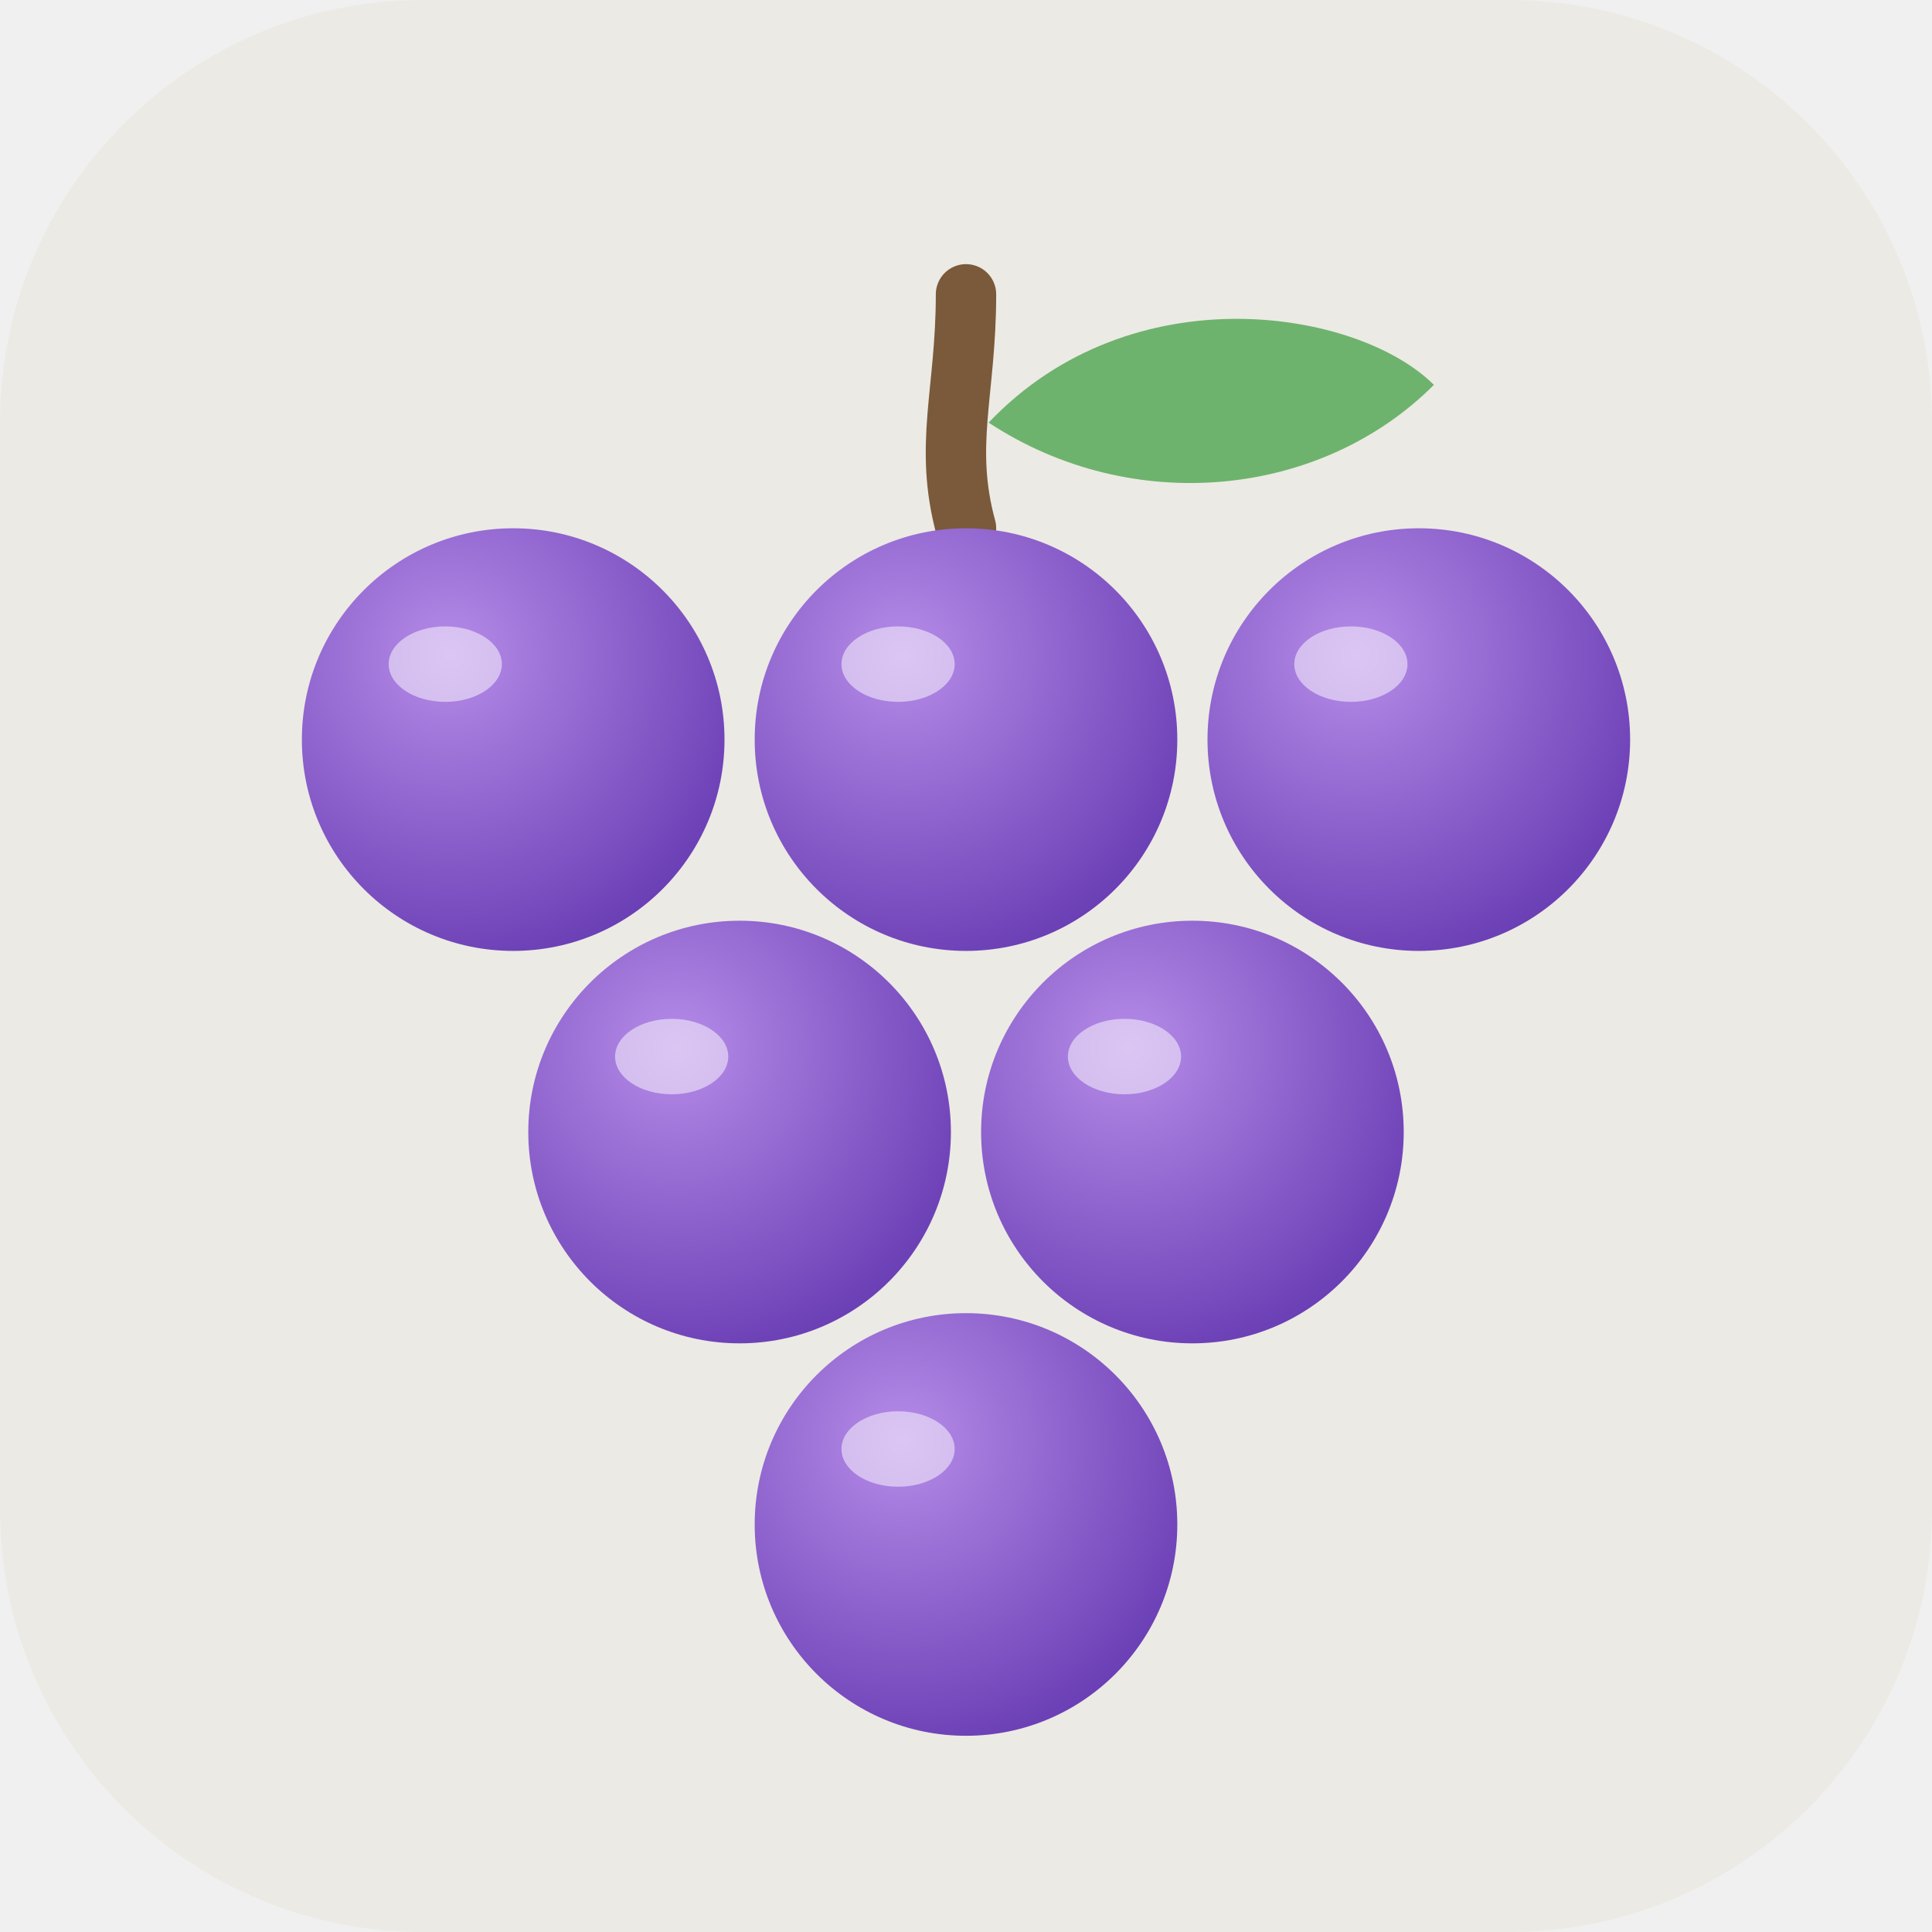
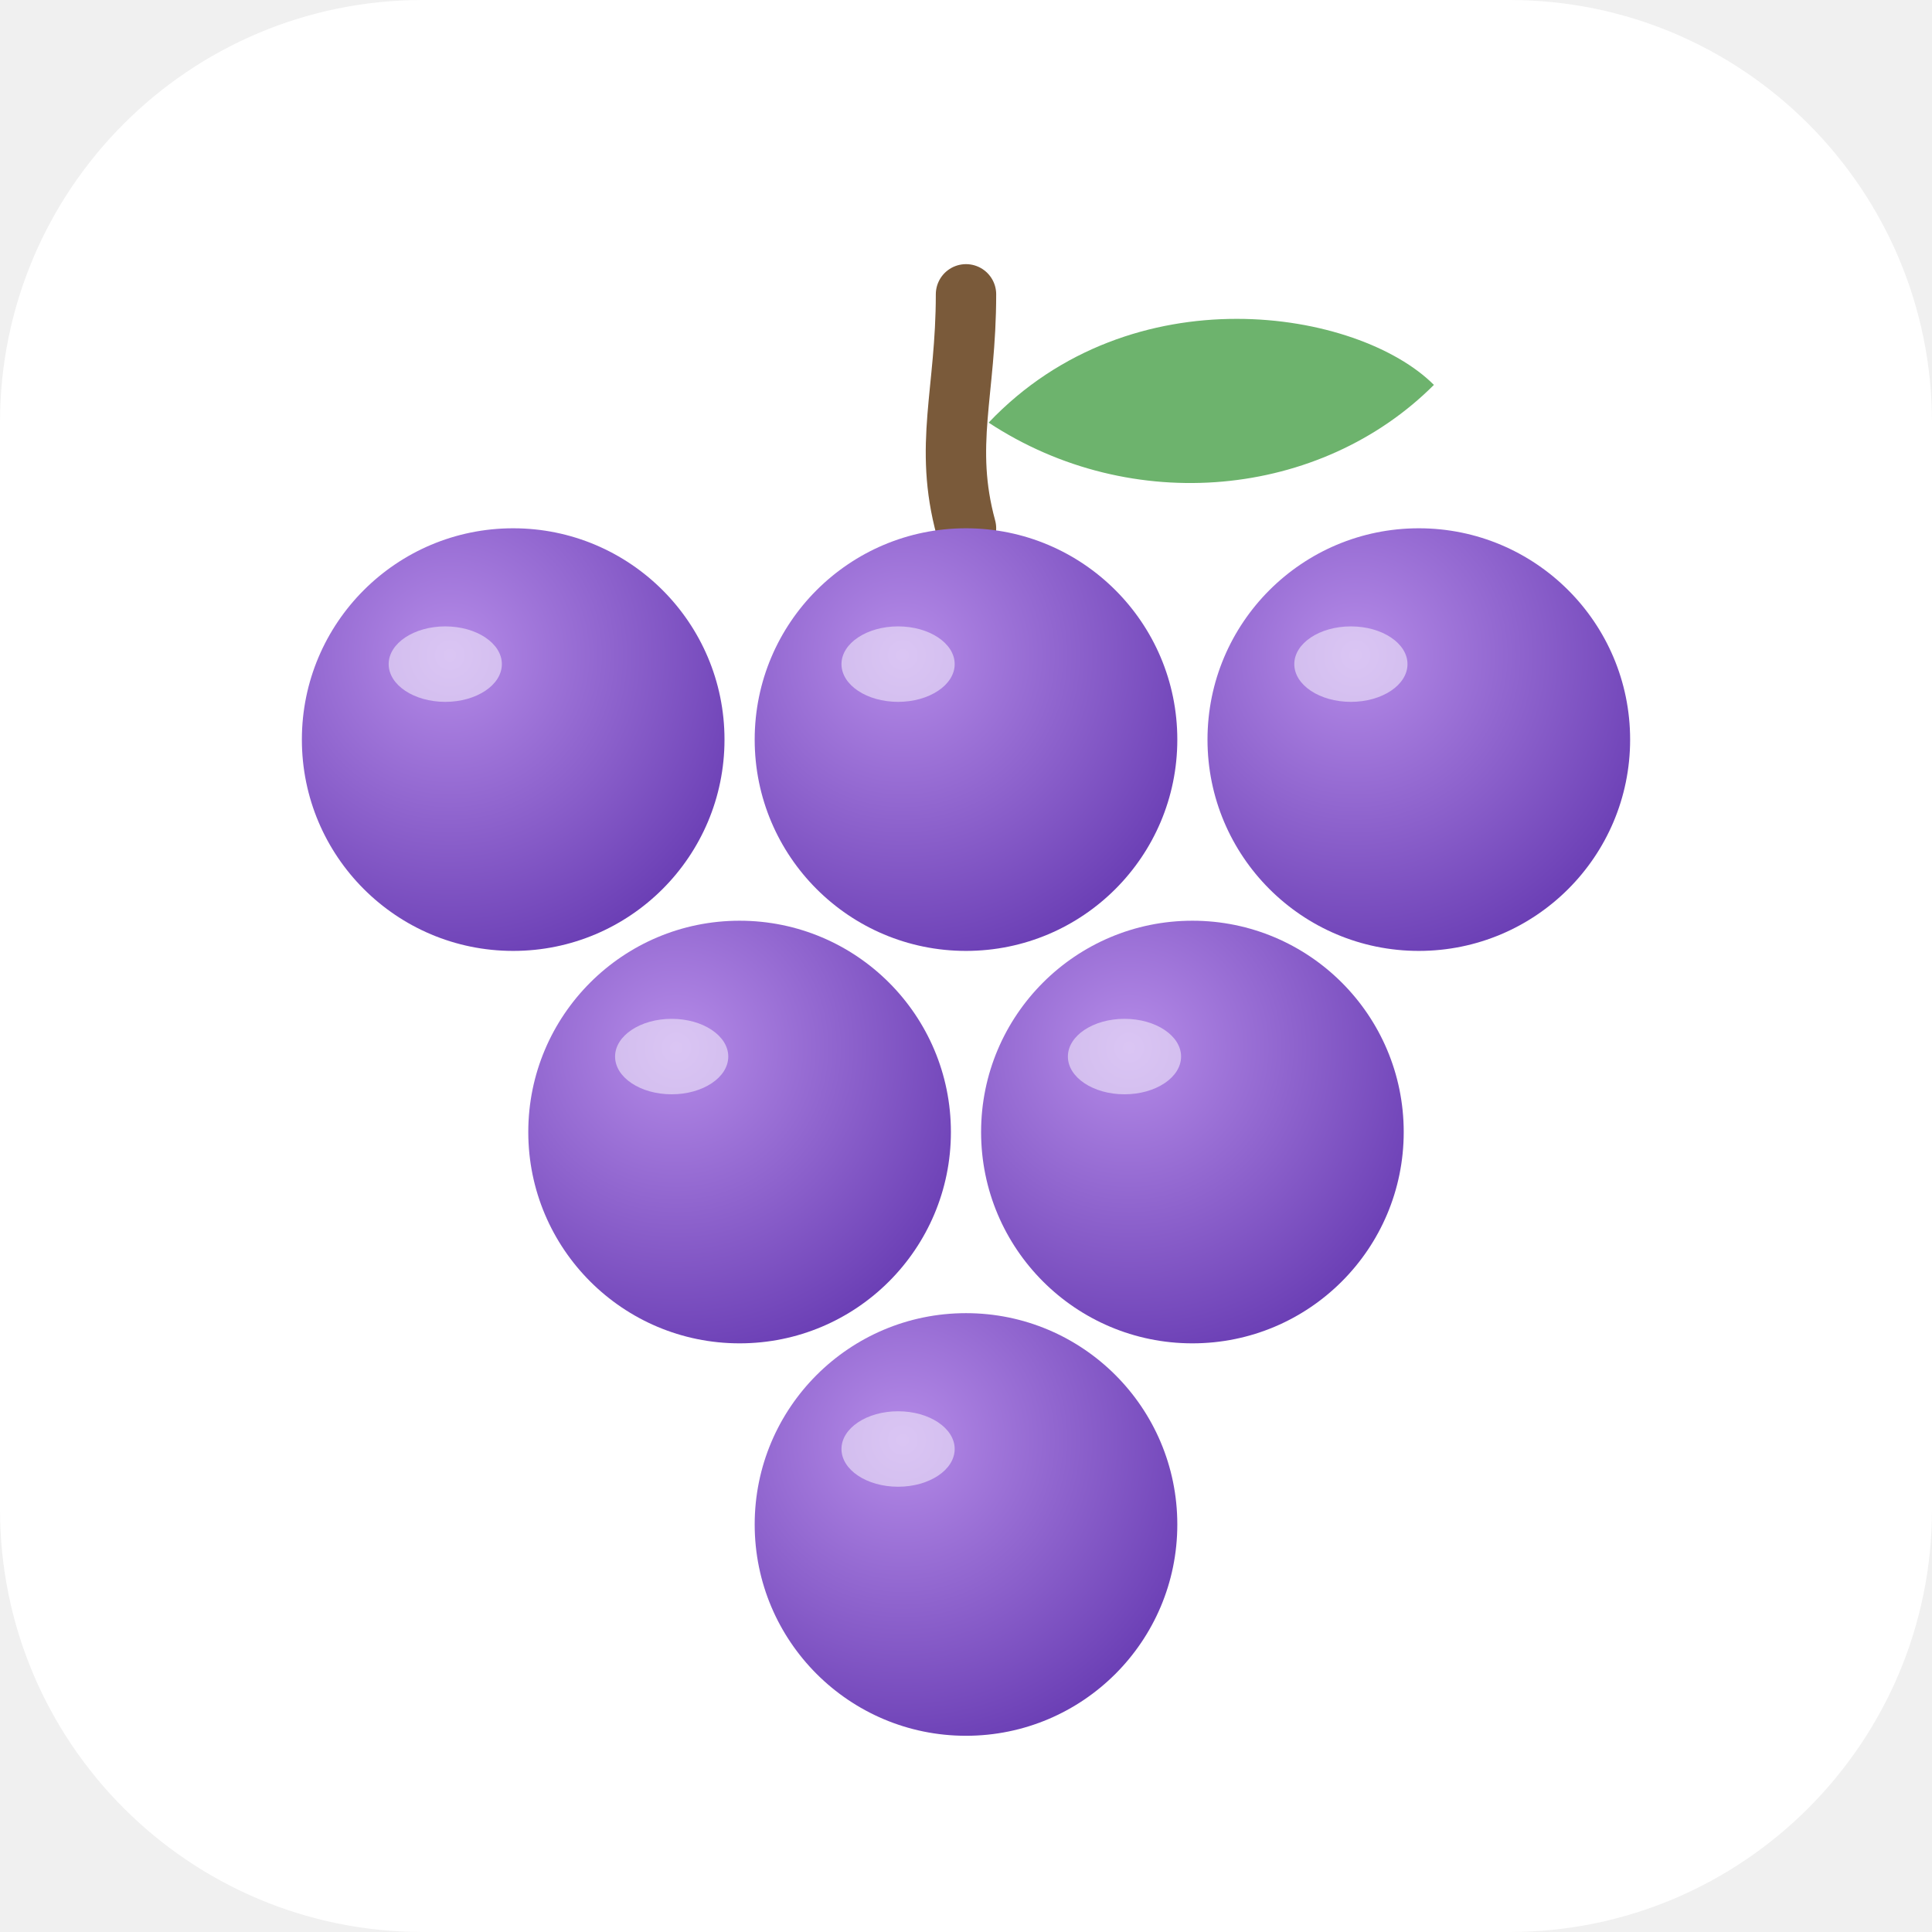
<svg xmlns="http://www.w3.org/2000/svg" viewBox="0 0 512 512">
  <defs>
    <radialGradient id="g" cx="35%" cy="30%" r="75%">
      <stop offset="0" stop-color="#B58BE8" />
      <stop offset="1" stop-color="#6B3FB5" />
    </radialGradient>
  </defs>
-   <rect width="512" height="512" rx="112" fill="#ECEAE4" />
+   <rect width="512" height="512" rx="112" fill="#FFFFFF" />
  <path d="M256 78 C256 104 250 118 256 140" stroke="#7A5A3A" stroke-width="16" fill="none" stroke-linecap="round" />
  <path d="M262 112 C300 72 360 82 380 102 C350 132 300 137 262 112Z" fill="#6DB36D" />
  <g fill="url(#g)">
    <circle cx="136" cy="196" r="56" />
    <circle cx="256" cy="196" r="56" />
    <circle cx="376" cy="196" r="56" />
    <circle cx="196" cy="300" r="56" />
    <circle cx="316" cy="300" r="56" />
    <circle cx="256" cy="404" r="56" />
  </g>
  <g fill="#fff" opacity=".5">
    <ellipse cx="118" cy="176" rx="15" ry="10" />
    <ellipse cx="238" cy="176" rx="15" ry="10" />
    <ellipse cx="358" cy="176" rx="15" ry="10" />
    <ellipse cx="178" cy="280" rx="15" ry="10" />
    <ellipse cx="298" cy="280" rx="15" ry="10" />
    <ellipse cx="238" cy="384" rx="15" ry="10" />
  </g>
</svg>
